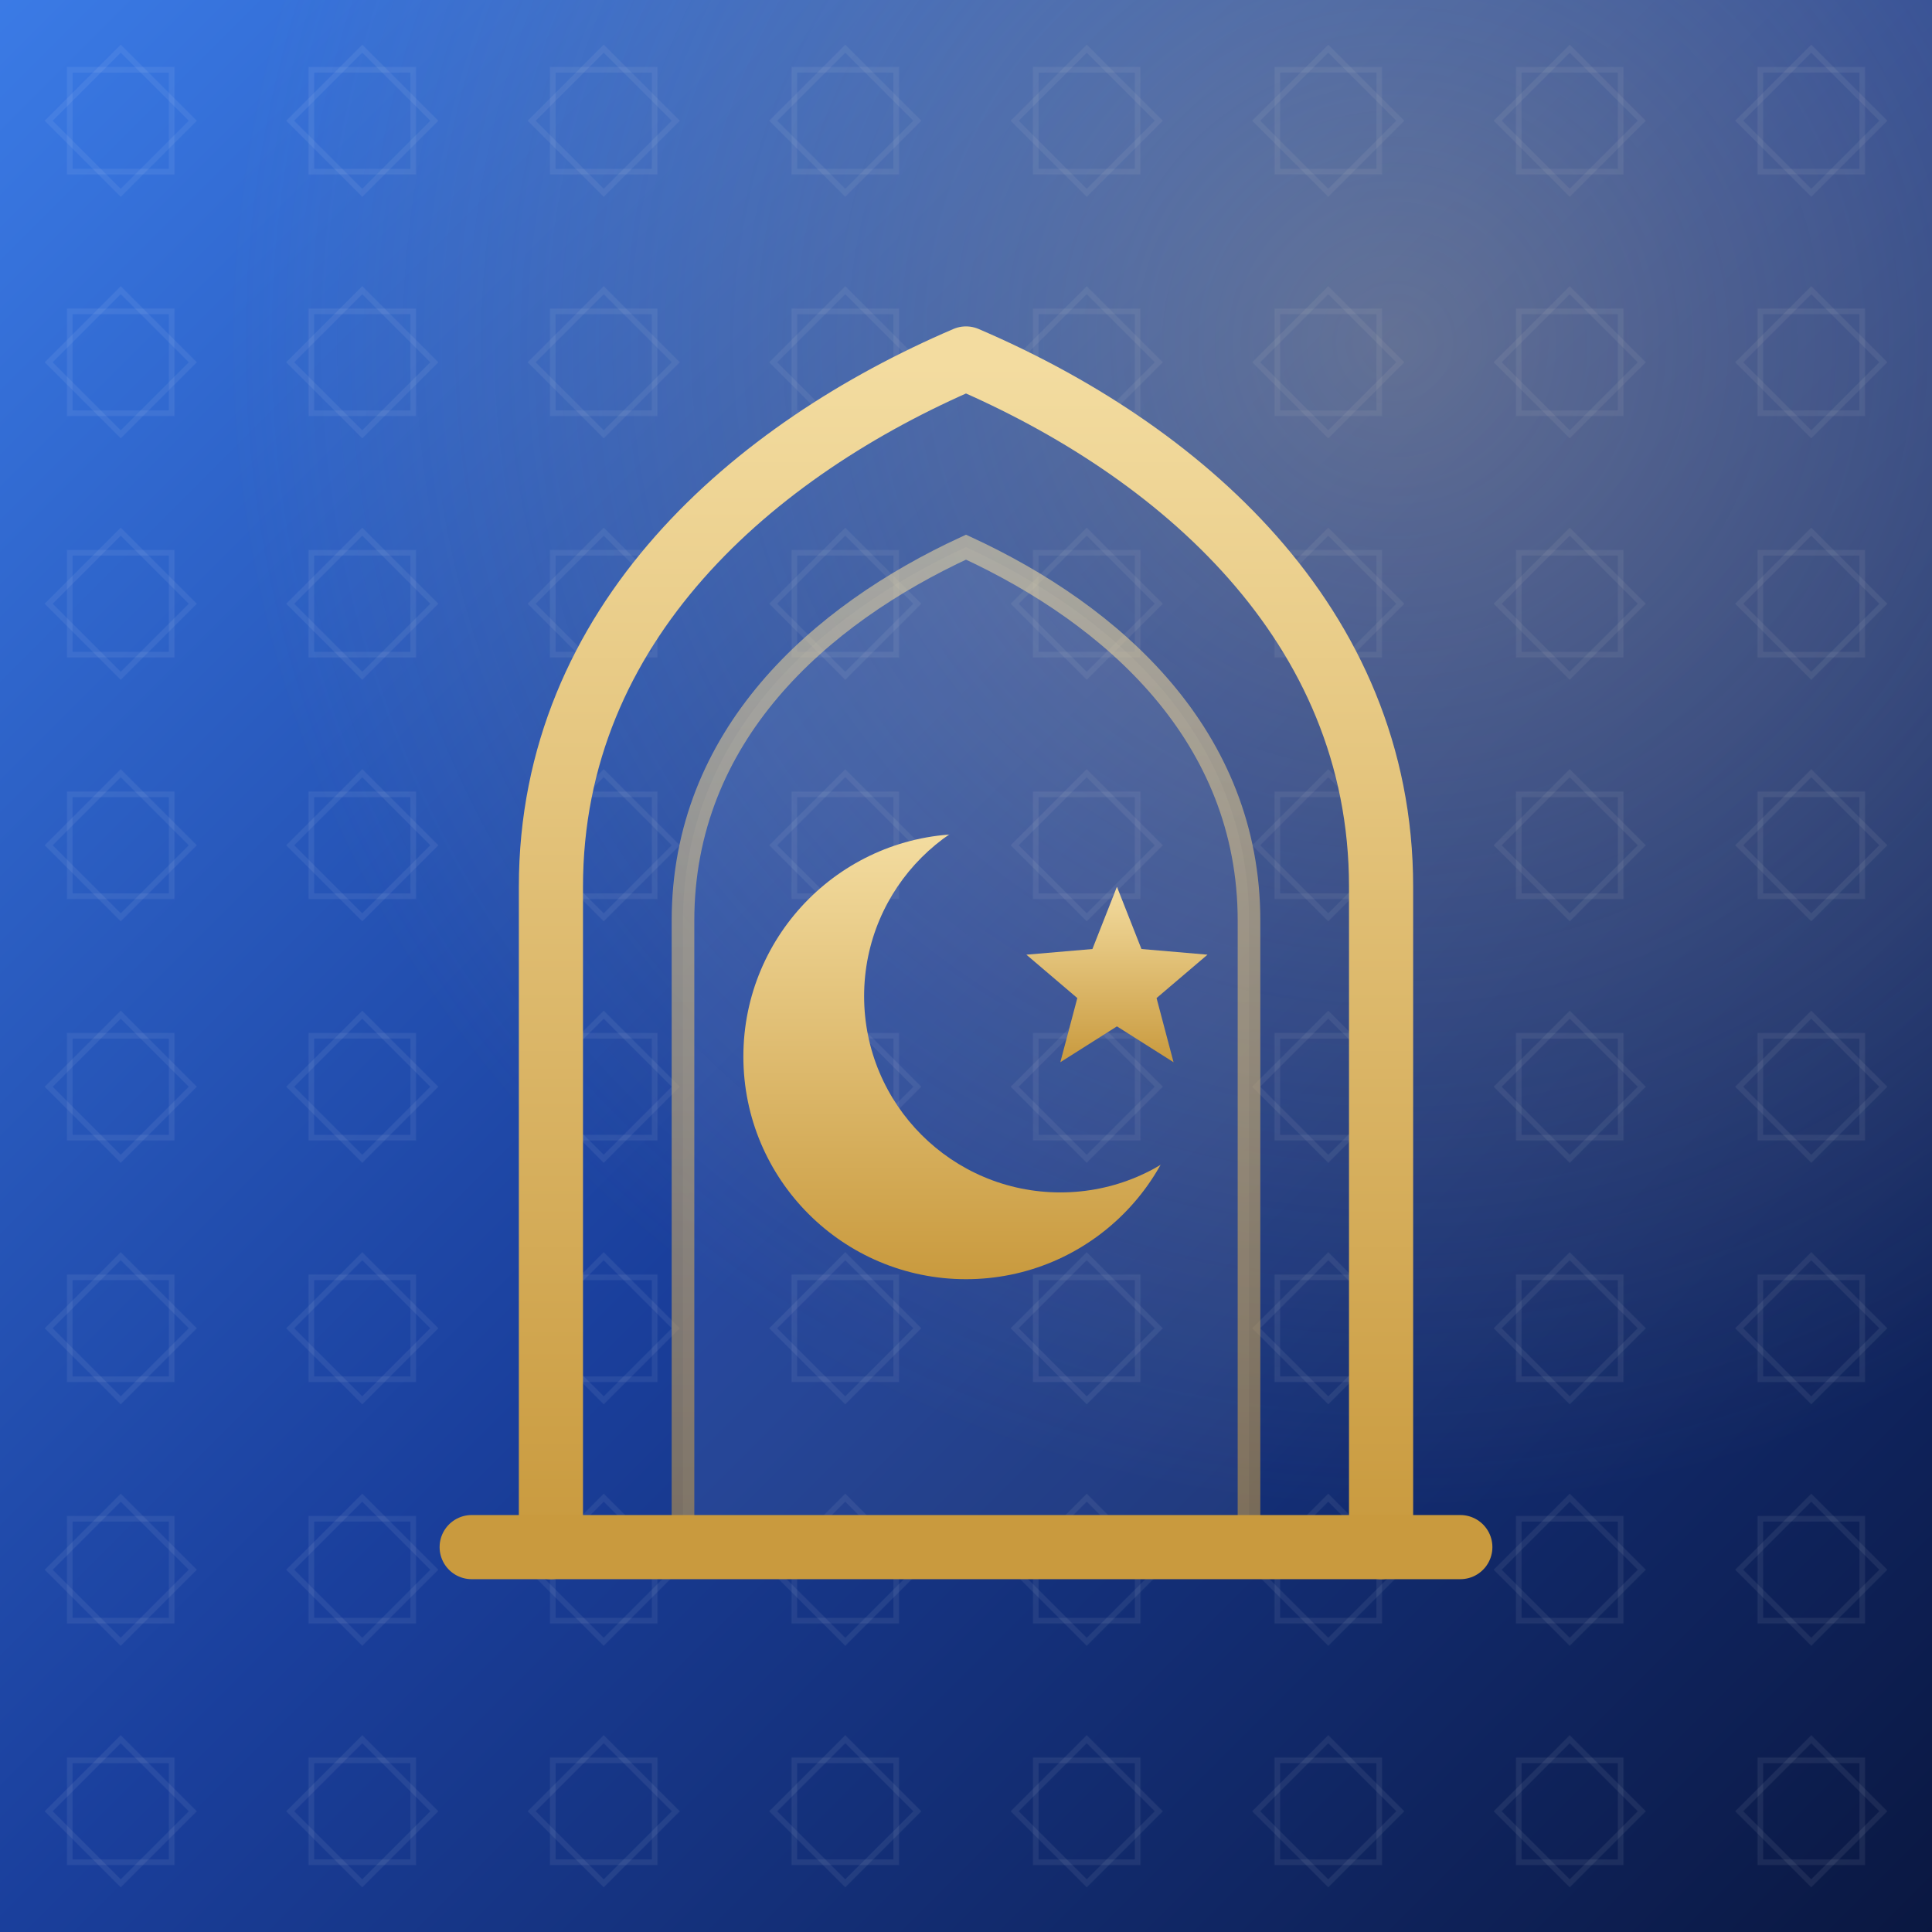
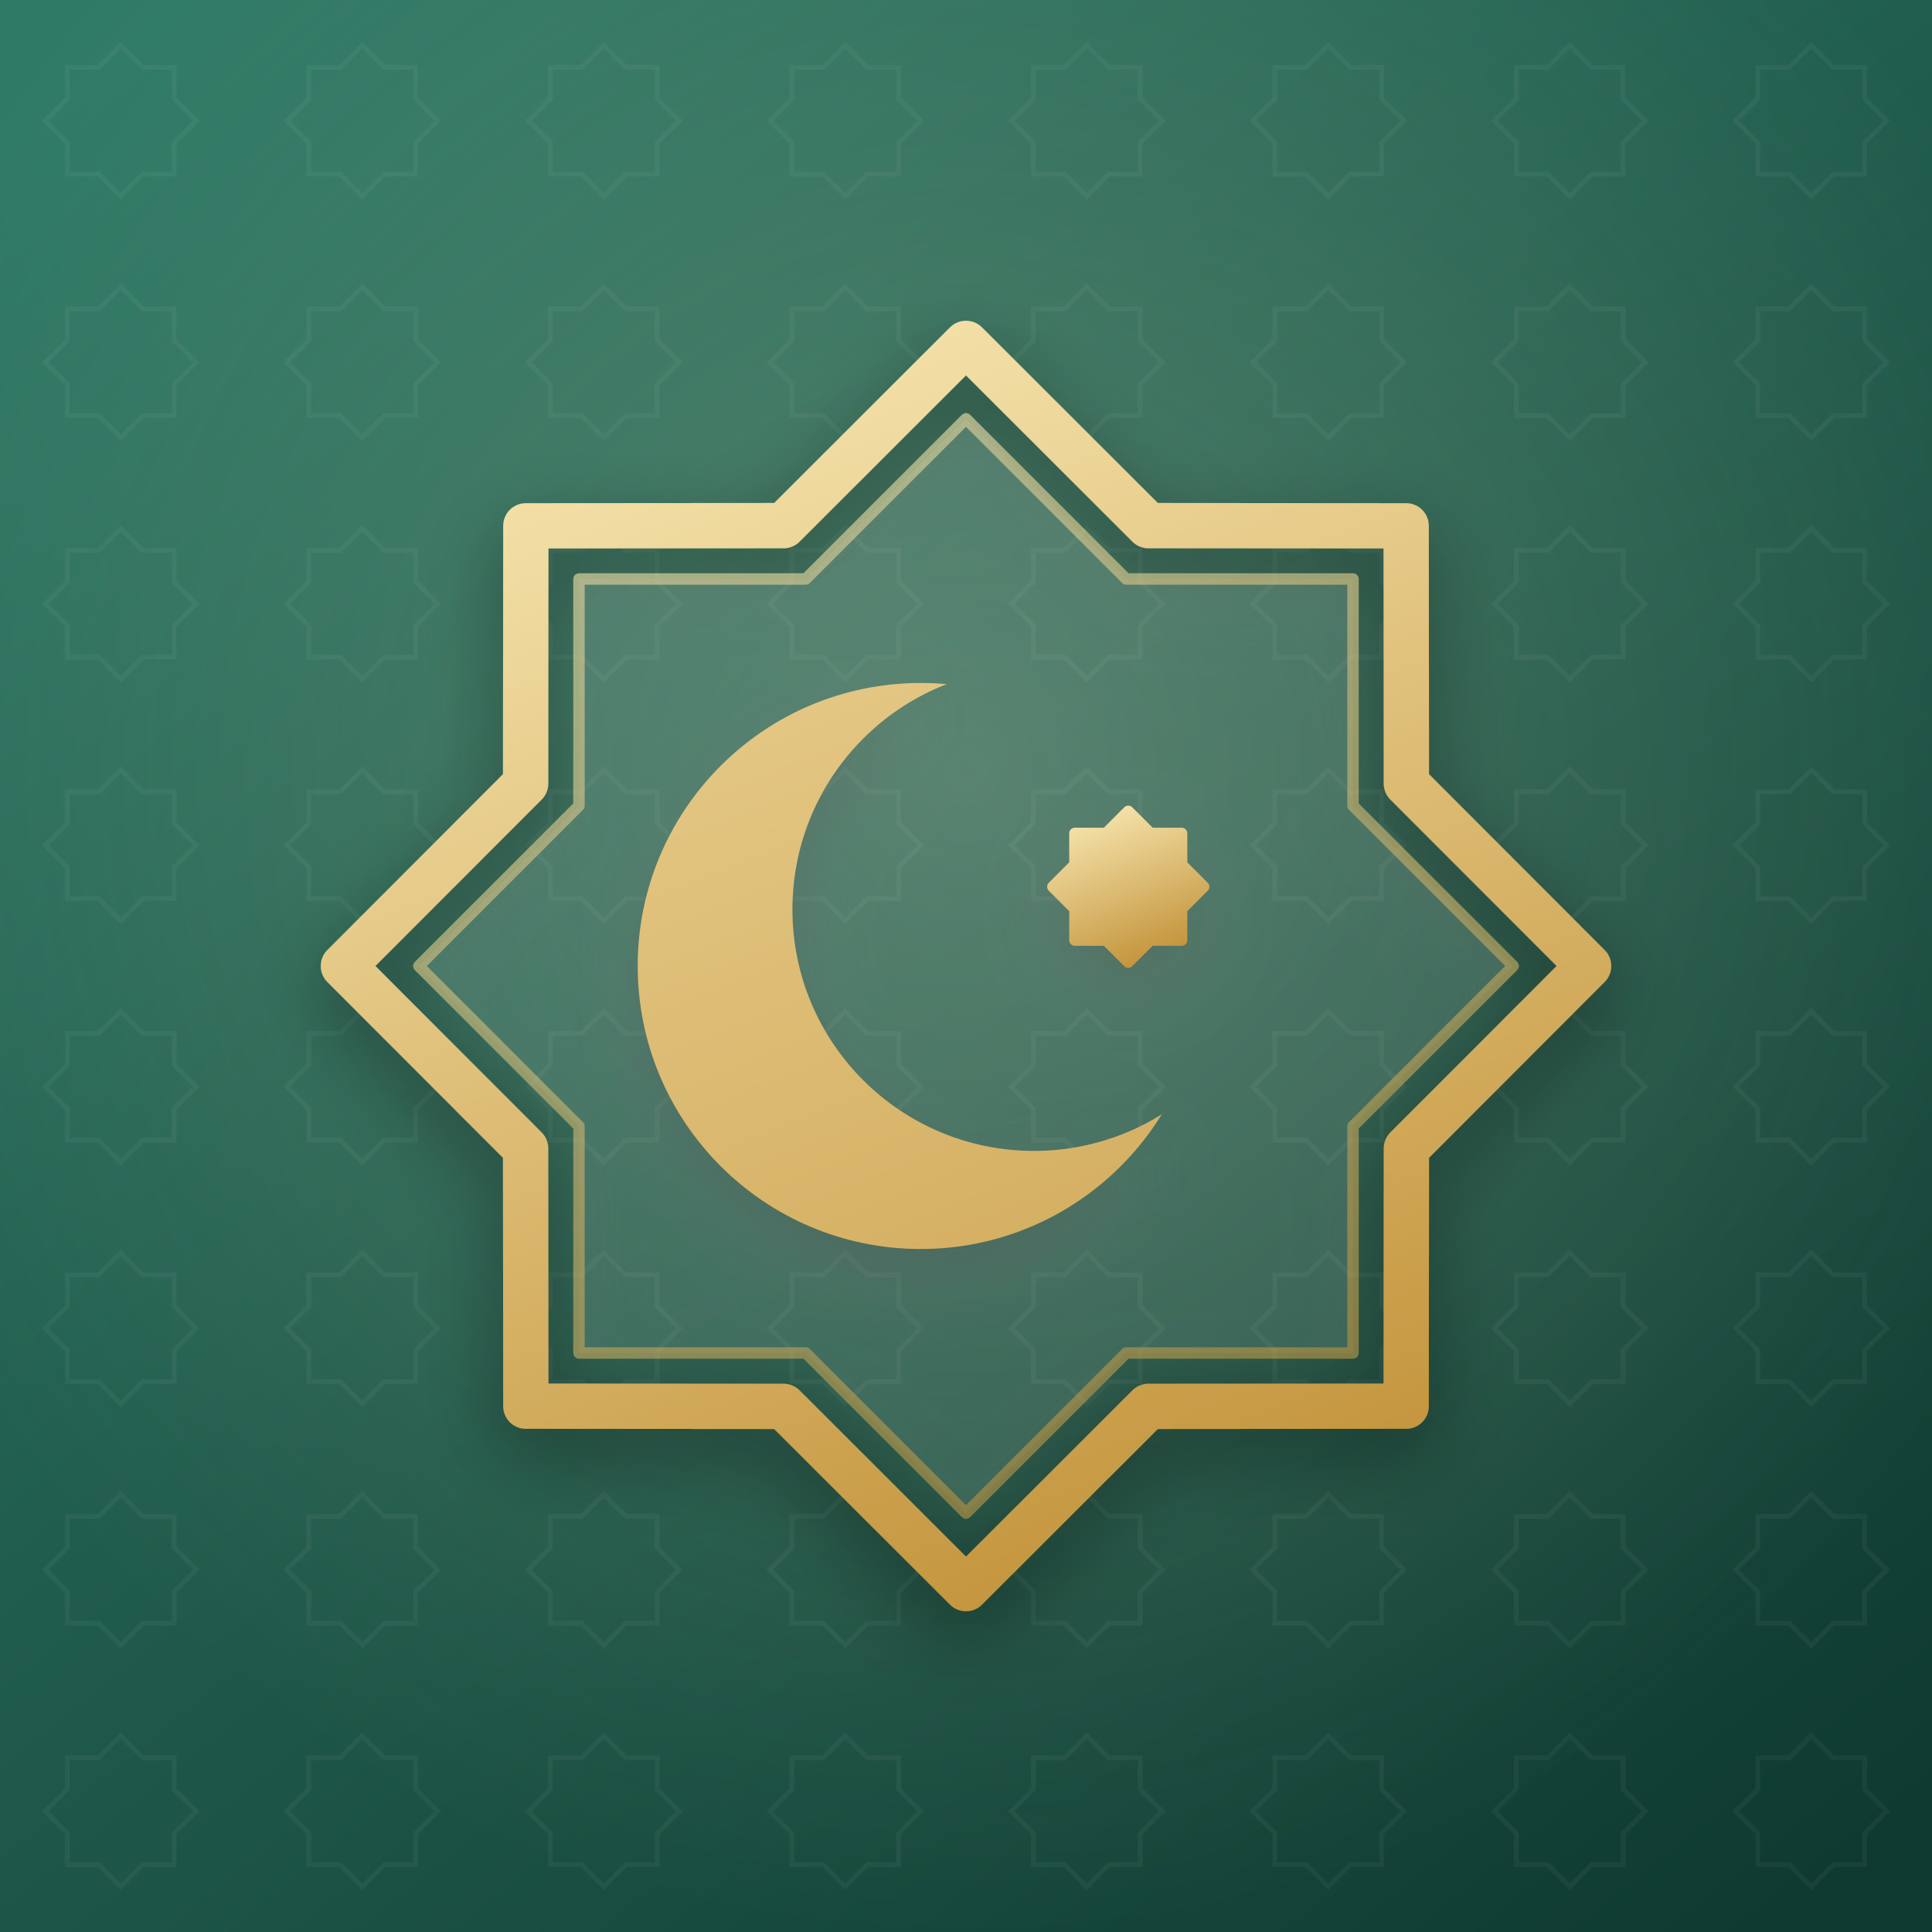
- <svg xmlns="http://www.w3.org/2000/svg" viewBox="0 0 1024 1024">
+ <svg xmlns="http://www.w3.org/2000/svg" viewBox="0 0 1024 1024" width="1024" height="1024">
  <defs>
-     <linearGradient id="bg" x1="0" y1="0" x2="1" y2="1">
-       <stop offset="0" stop-color="#3b7be6" />
-       <stop offset="0.5" stop-color="#1a3f9c" />
-       <stop offset="1" stop-color="#0a1740" />
+     <linearGradient id="bg" x1="0.1" y1="0" x2="0.9" y2="1">
+       <stop offset="0" stop-color="#2f7a66" />
+       <stop offset="1" stop-color="#0f3a30" />
    </linearGradient>
-     <radialGradient id="glow" cx="0.72" cy="0.18" r="0.6">
-       <stop offset="0" stop-color="#e3c27a" stop-opacity="0.35" />
-       <stop offset="1" stop-color="#e3c27a" stop-opacity="0" />
+     <radialGradient id="glow" cx="0.5" cy="0.4" r="0.6">
+       <stop offset="0" stop-color="#fff2c8" stop-opacity="0.2" />
+       <stop offset="1" stop-color="#fff2c8" stop-opacity="0" />
    </radialGradient>
-     <linearGradient id="gold" x1="0" y1="0" x2="0" y2="1">
-       <stop offset="0" stop-color="#f3dca0" />
-       <stop offset="1" stop-color="#c99a3e" />
+     <linearGradient id="em" x1="0.2" y1="0" x2="0.6" y2="1">
+       <stop offset="0" stop-color="#f7e6b0" />
+       <stop offset="1" stop-color="#c4953d" />
    </linearGradient>
    <pattern id="pt" width="128" height="128" patternUnits="userSpaceOnUse">
-       <g fill="none" stroke="#fff" stroke-opacity="0.07" stroke-width="3">
-         <rect x="37" y="37" width="54" height="54" />
-         <rect x="37" y="37" width="54" height="54" transform="rotate(45 64 64)" />
-       </g>
+       <path d="M64.0 24.0 L75.7 35.7 L92.3 35.7 L92.3 52.3 L104.0 64.0 L92.3 75.7 L92.3 92.3 L75.7 92.3 L64.0 104.0 L52.3 92.3 L35.7 92.3 L35.7 75.7 L24.0 64.0 L35.7 52.3 L35.7 35.7 L52.3 35.7 Z" fill="none" stroke="#fff" stroke-opacity="0.045" stroke-width="2.5" />
    </pattern>
+     <filter id="sh" x="-30%" y="-30%" width="160%" height="160%">
+       <feDropShadow dx="0" dy="14" stdDeviation="20" flood-color="#000" flood-opacity="0.38" />
+     </filter>
+     <mask id="cres">
+       <rect width="1024" height="1024" fill="#000" />
+       <circle cx="488" cy="512" r="150" fill="#fff" />
+       <circle cx="548" cy="482" r="128" fill="#000" />
+     </mask>
  </defs>
  <rect width="1024" height="1024" fill="url(#bg)" />
  <rect width="1024" height="1024" fill="url(#pt)" />
  <rect width="1024" height="1024" fill="url(#glow)" />
-   <path d="M292 820 V470 C292 330 400 238 512 190 C624 238 732 330 732 470 V820" fill="none" stroke="url(#gold)" stroke-width="34" stroke-linecap="round" stroke-linejoin="round" />
-   <path d="M362 820 V488 C362 390 434 326 512 290 C590 326 662 390 662 488 V820" fill="#ffffff" fill-opacity="0.06" stroke="url(#gold)" stroke-opacity="0.55" stroke-width="12" />
-   <line x1="250" y1="820" x2="774" y2="820" stroke="#c99a3e" stroke-width="34" stroke-linecap="round" />
-   <mask id="cres">
-     <rect width="1024" height="1024" fill="#fff" />
-     <circle cx="562" cy="528" r="104" fill="#000" />
-   </mask>
-   <circle cx="512" cy="560" r="118" fill="url(#gold)" mask="url(#cres)" />
-   <path d="M592 470 l13 33 35 3 -27 23 9 34 -30 -19 -30 19 9 -34 -27 -23 35 -3z" fill="url(#gold)" />
+   <g filter="url(#sh)">
+     <path d="M512.0 182.0 L608.7 278.6 L745.3 278.7 L745.4 415.3 L842.0 512.0 L745.4 608.7 L745.3 745.3 L608.7 745.4 L512.0 842.0 L415.3 745.4 L278.7 745.3 L278.6 608.7 L182.0 512.0 L278.6 415.3 L278.7 278.7 L415.3 278.6 Z" fill="none" stroke="url(#em)" stroke-width="24" stroke-linejoin="round" />
+     <path d="M512.0 222.0 L596.9 306.9 L717.1 306.9 L717.1 427.1 L802.0 512.0 L717.1 596.9 L717.1 717.1 L596.9 717.1 L512.0 802.0 L427.1 717.1 L306.9 717.1 L306.9 596.9 L222.0 512.0 L306.9 427.1 L306.9 306.9 L427.1 306.9 Z" fill="#ffffff" fill-opacity="0.06" stroke="url(#em)" stroke-opacity="0.55" stroke-width="6" stroke-linejoin="round" />
+     <rect width="1024" height="1024" fill="url(#em)" mask="url(#cres)" />
+     <path d="M598.0 430.0 L609.7 441.7 L626.3 441.7 L626.3 458.3 L638.0 470.0 L626.3 481.7 L626.3 498.3 L609.7 498.3 L598.0 510.0 L586.3 498.3 L569.7 498.3 L569.7 481.7 L558.0 470.0 L569.7 458.3 L569.7 441.7 L586.3 441.7 Z" fill="url(#em)" stroke="url(#em)" stroke-width="6" stroke-linejoin="round" />
+   </g>
</svg>
